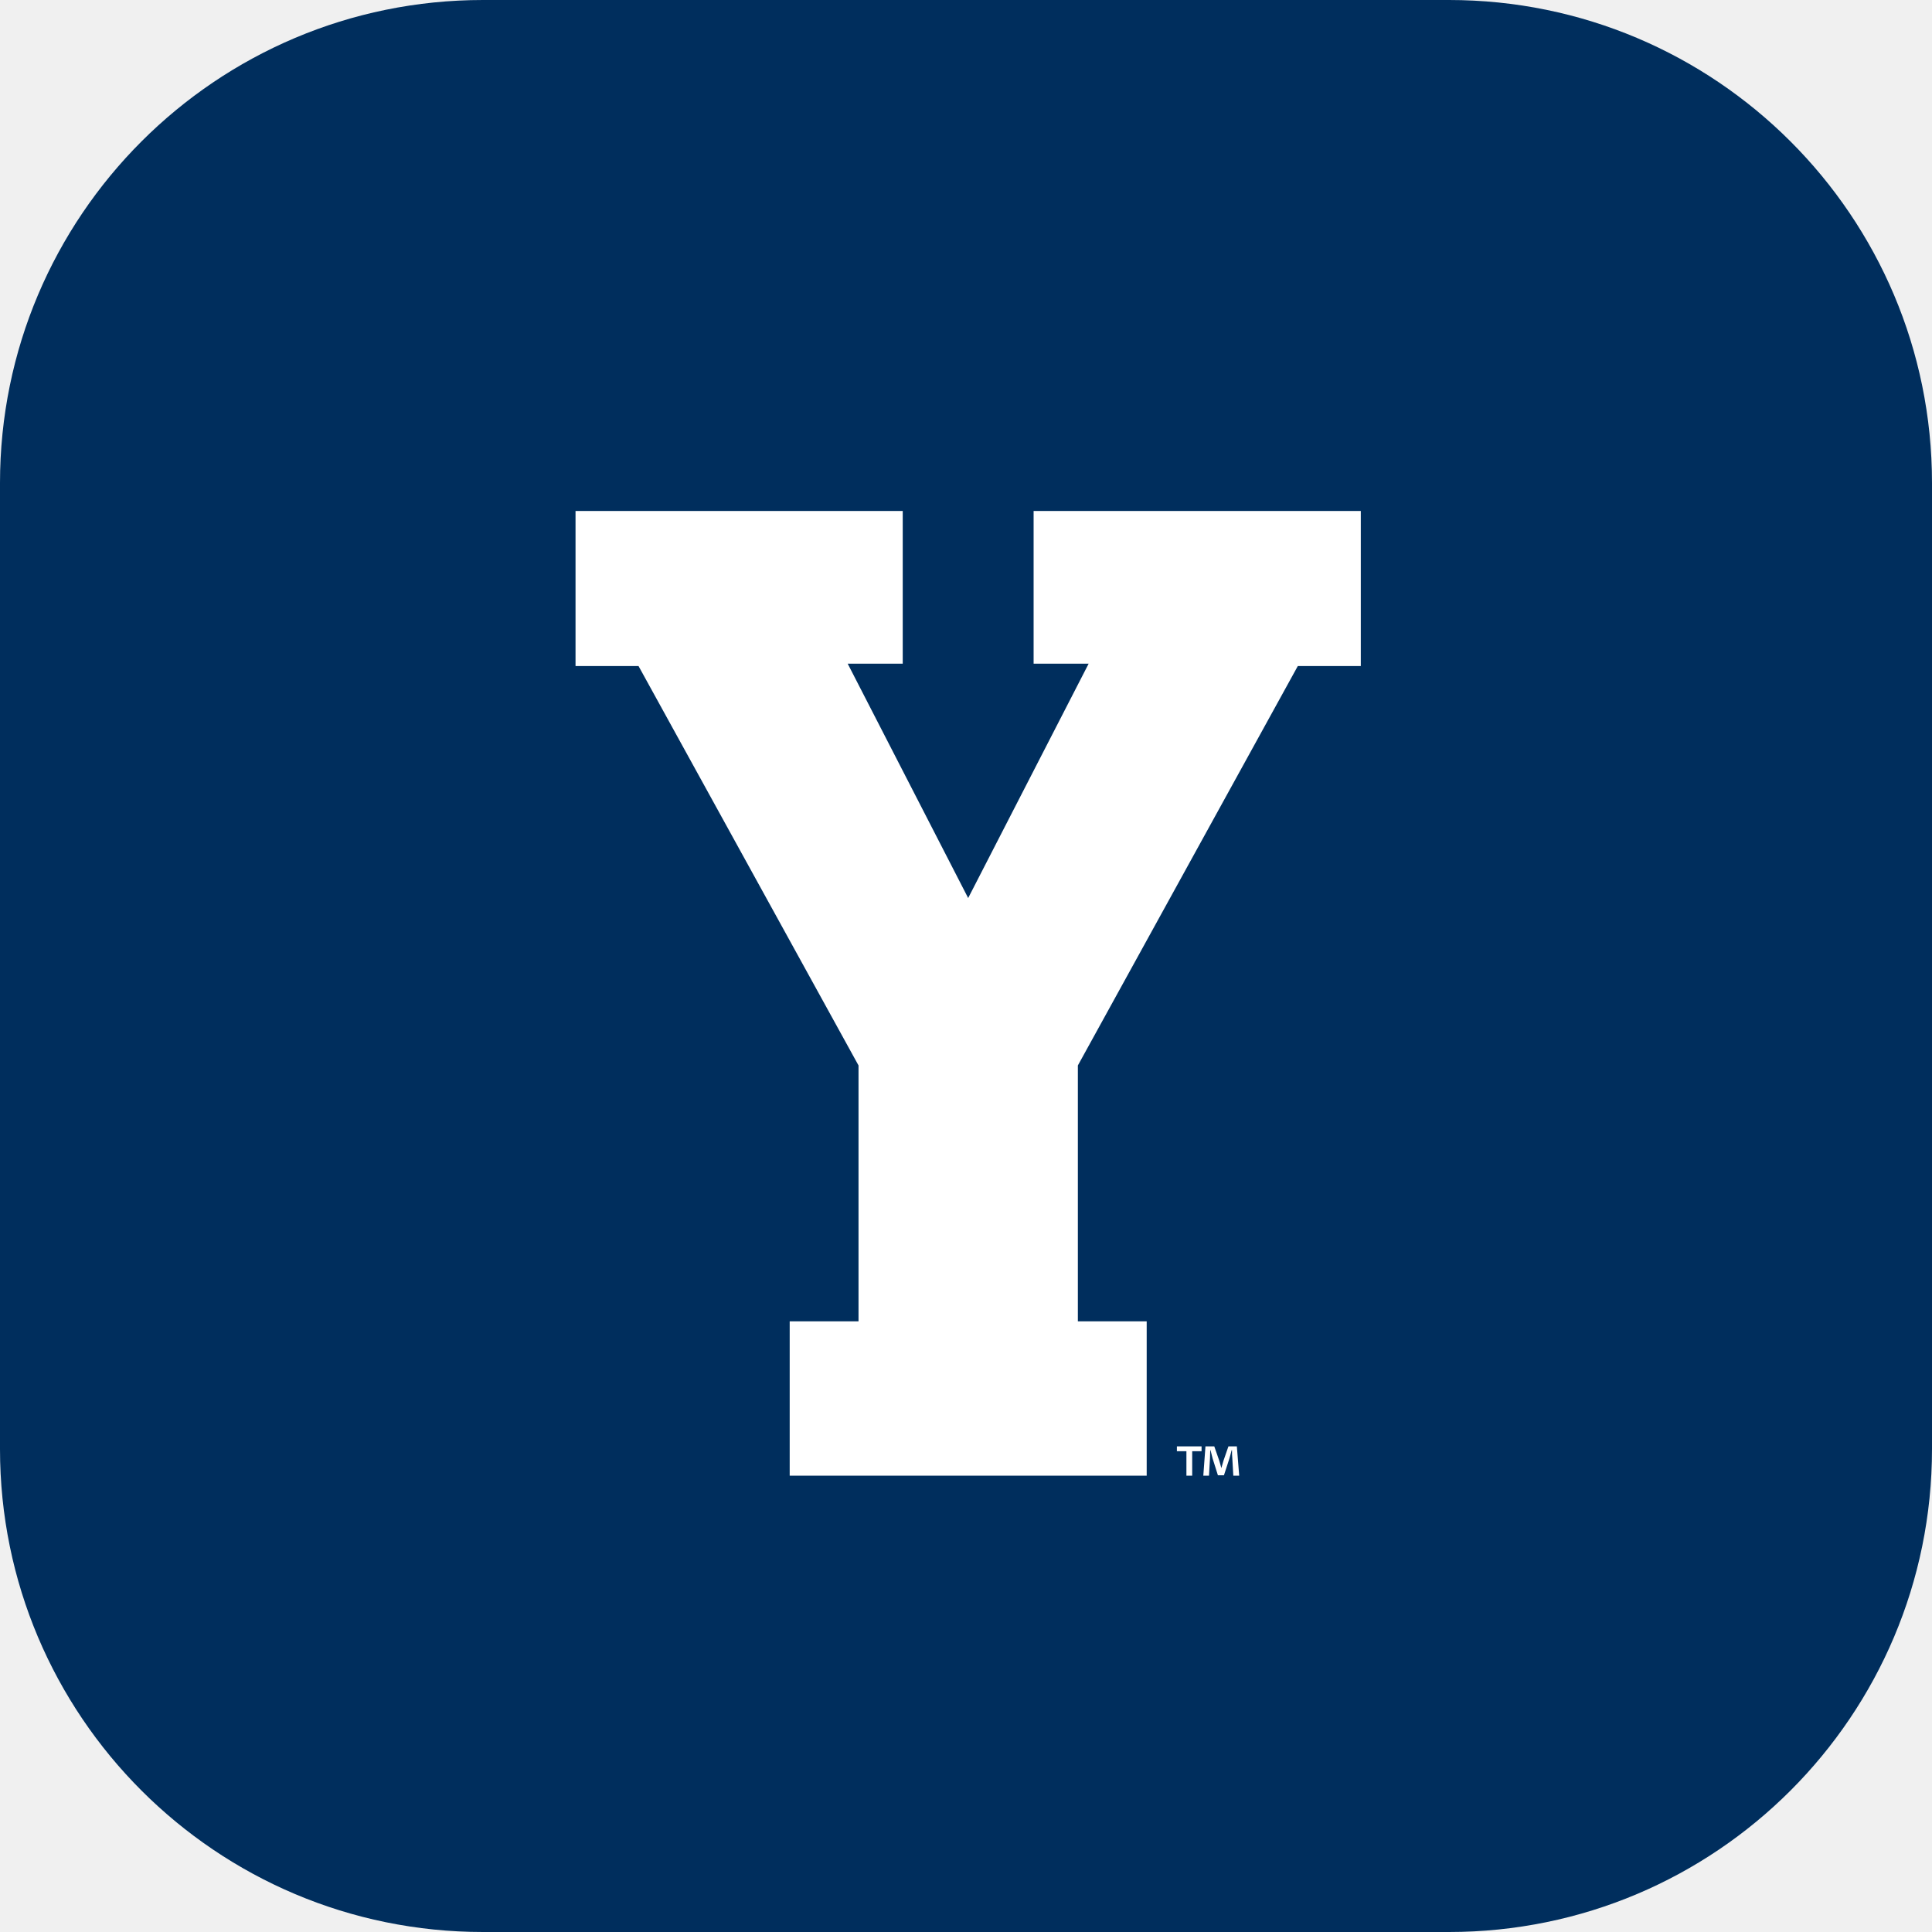
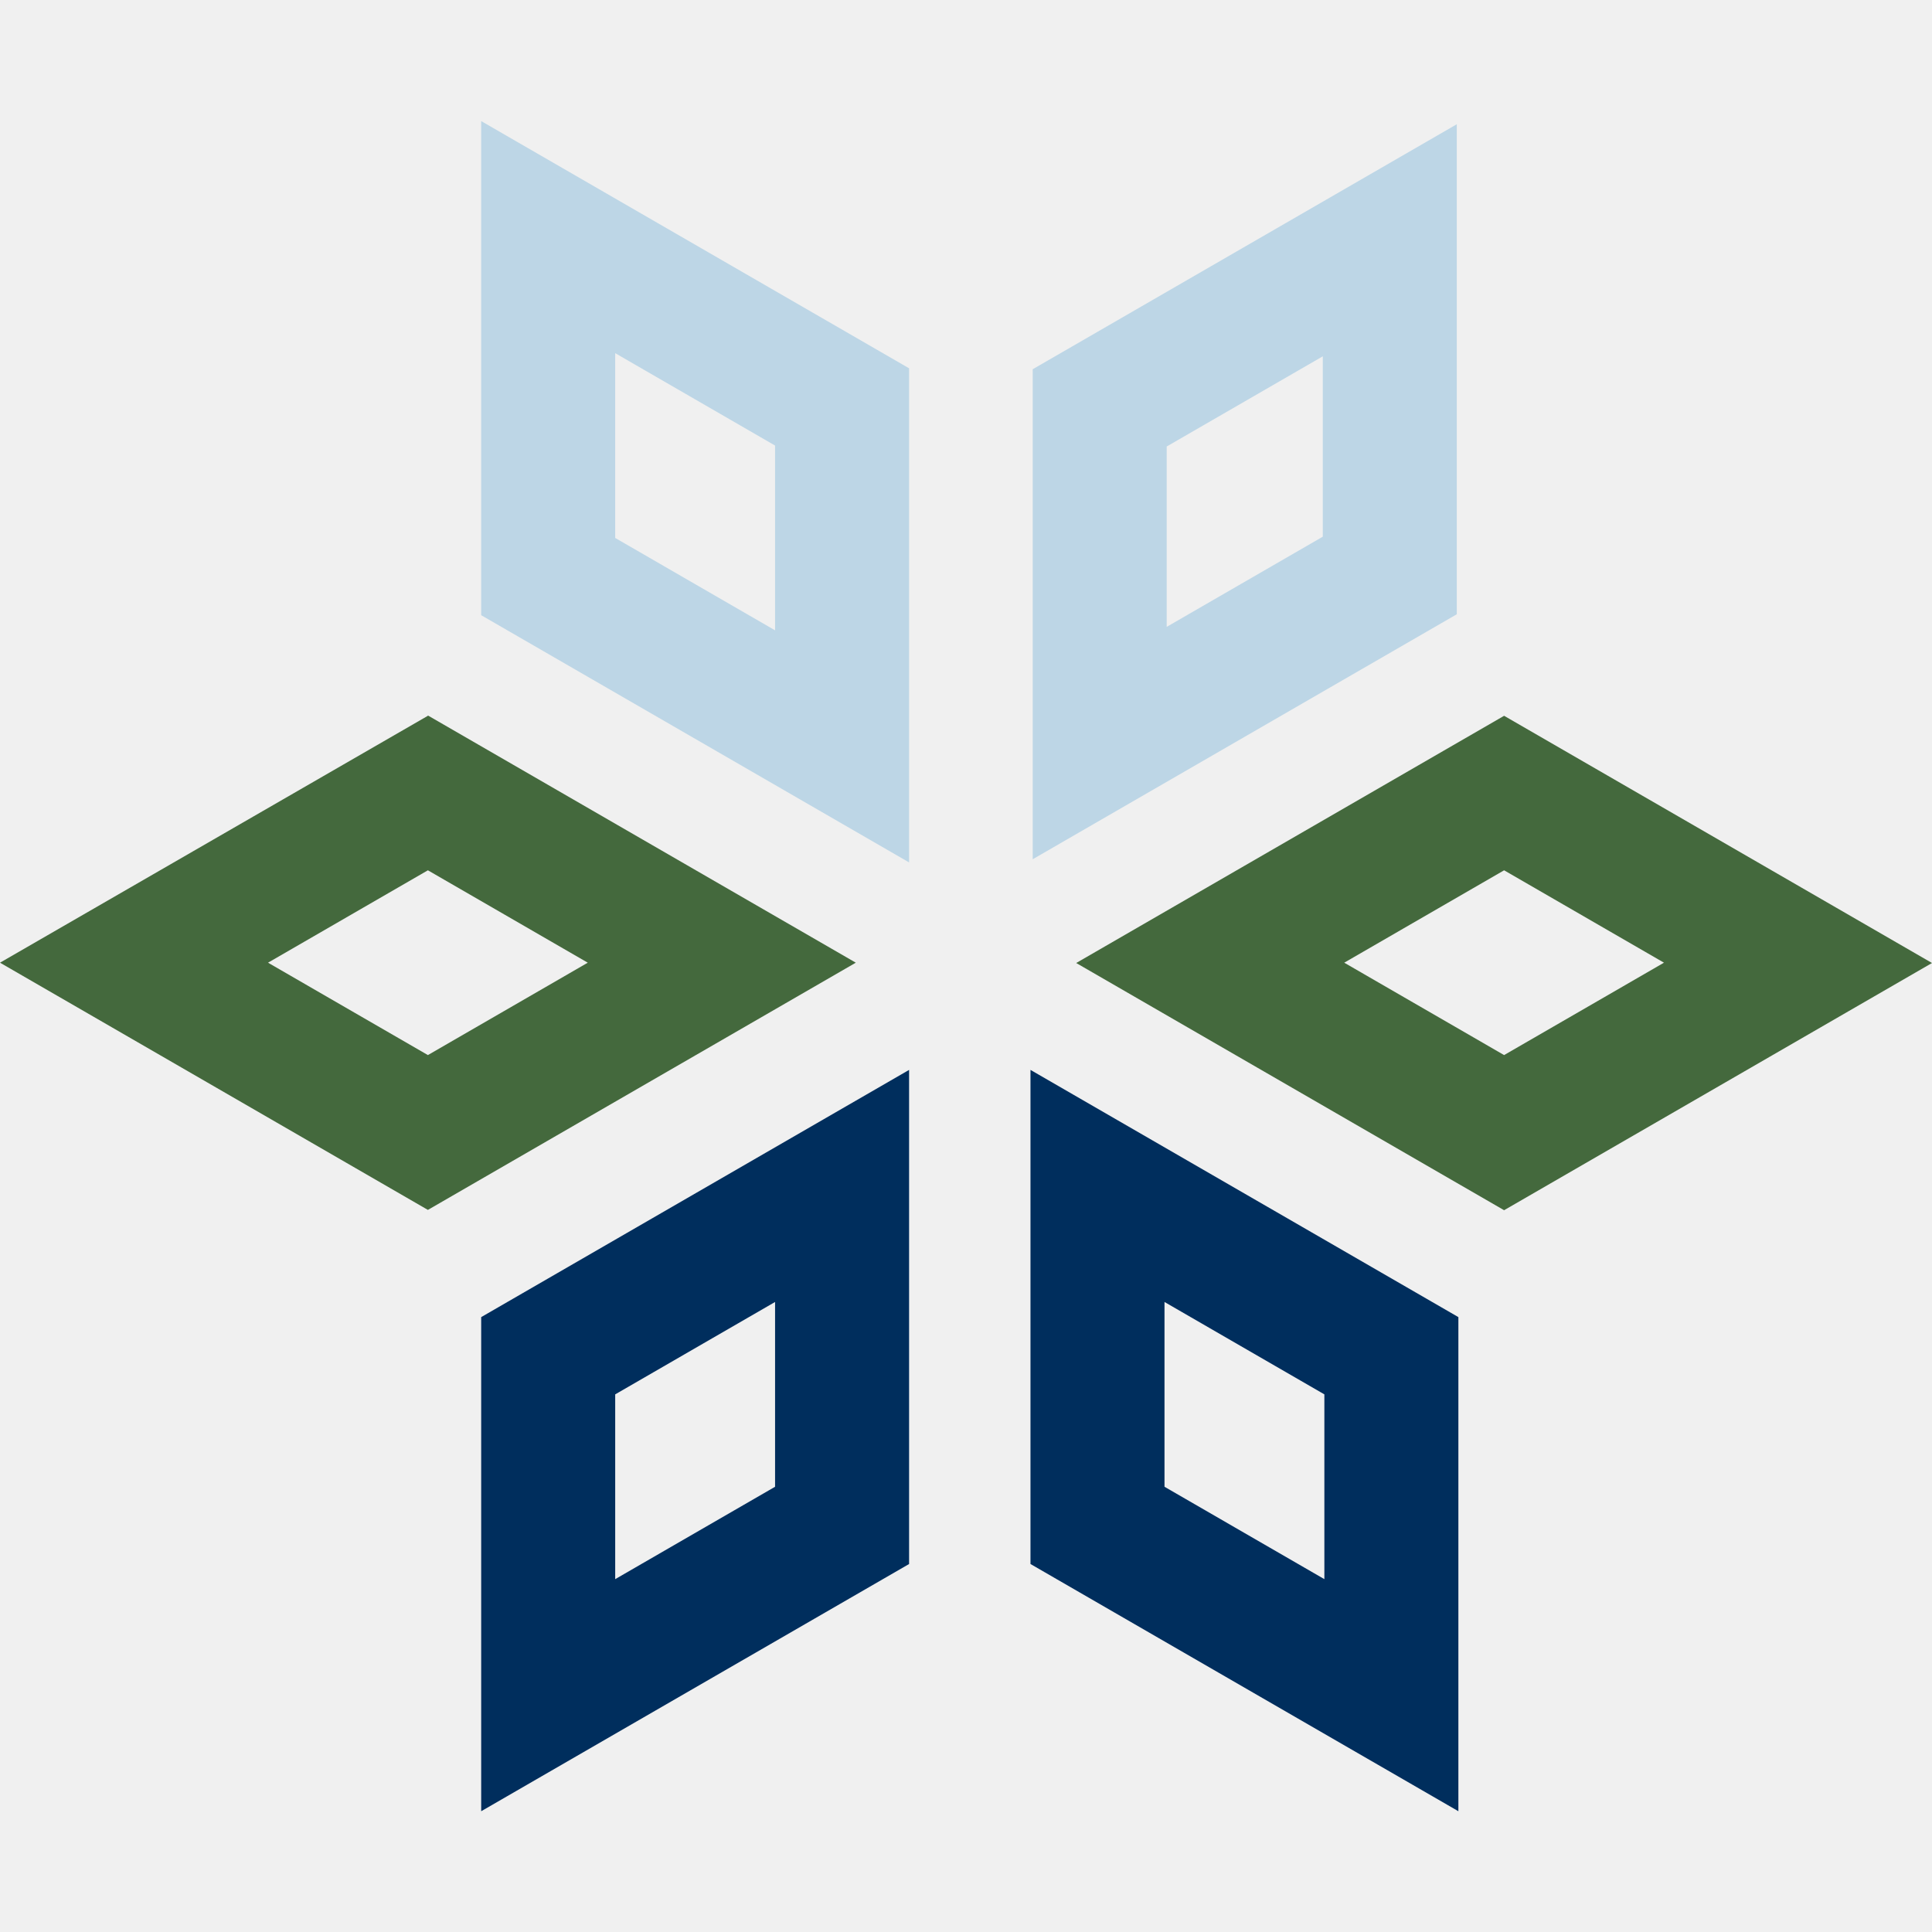
<svg xmlns="http://www.w3.org/2000/svg" version="1.1" width="1000" height="1000">
-   <g clip-path="url(#SvgjsClipPath1036)">
-     <rect width="1000" height="1000" fill="#002e5d" />
-     <g transform="matrix(2.579694,0,0,2.579694,157.7133,150)">
-       <svg version="1.1" width="265.37" height="271.35">
-         <svg id="Layer_1_copy" data-name="Layer 1 copy" viewBox="0 0 265.37 271.35">
-           <defs>
-             <style>.cls-1{fill:#fff;}</style>
-             <clipPath id="SvgjsClipPath1036">
-               <rect width="1000" height="1000" x="0" y="0" rx="250" ry="250" />
-             </clipPath>
-           </defs>
-           <g id="BYU_Block_Y_Navy" data-name="BYU Block Y Navy">
-             <polygon class="cls-1" points="146.25 44.38 146.25 75.02 157.29 75.02 133.12 122.04 108.95 75.02 119.99 75.02 119.99 44.38 54.34 44.38 54.34 75.49 66.98 75.49 111.12 155.63 111.12 206.97 97.31 206.97 97.31 237.94 168.94 237.94 168.94 206.97 155.13 206.97 155.13 155.63 199.26 75.49 211.9 75.49 211.9 44.38 146.25 44.38" />
-             <polygon class="cls-1" points="175 233.03 176.91 233.03 176.91 237.94 178.07 237.94 178.07 233.03 179.95 233.03 179.95 232.06 175 232.06 175 233.03" />
-             <path class="cls-1" d="M185.34,232.06l-1,2.89c-.13.43-.27.94-.42,1.47h0c-.15-.6-.28-1-.42-1.49l-1-2.87h-1.77l-.43,5.88h1.14l.2-3.47c0-.53.05-1.09.05-1.64h.06c.14.53.32,1.23.42,1.67l1.06,3.36h1.21l1.06-3.26c.18-.54.34-1.24.48-1.77h.08c0,.63,0,1.2.06,1.64l.2,3.47h1.18l-.47-5.88Z" />
-           </g>
-         </svg>
-       </svg>
-     </g>
+   <style>
+     #light-icon {
+       display: inline;
+     }
+     #dark-icon {
+       display: none;
+     }
+ 
+     @media (prefers-color-scheme: dark) {
+       #light-icon {
+         display: none;
+       }
+       #dark-icon {
+         display: inline;
+       }
+     }
+   </style>
+   <g id="light-icon">
+     <svg version="1.1" width="1000" height="1000">
+       <g>
+         <g transform="matrix(16.3212,0,0,16.3212,-5.684341886080802e-14,62.67341)">
+           <svg version="1.1" width="61.27" height="53.59">
+             <svg id="Layer_2" data-name="Layer 2" viewBox="0 0 61.27 53.59">
+               <defs>
+                 <style>
+       .cls-1 {
+         fill: #bdd6e6;
+       }
+ 
+       .cls-2 {
+         fill: #44693d;
+       }
+ 
+       .cls-3 {
+         fill: #002e5d;
+       }
+     </style>
+               </defs>
+               <g id="Layer_1-2" data-name="Layer 1">
+                 <path class="cls-1" d="M19.51,7.36l5.07,2.93v5.86l-5.07-2.93v-5.86M15.26,0v15.67l13.57,7.84V7.84L15.26,0h0Z" />
+                 <path class="cls-2" d="M13.57,23.76l5.07,2.93-5.07,2.93-5.07-2.93,5.07-2.93M13.57,18.86L0,26.69l13.57,7.84,13.57-7.84-13.57-7.84h0Z" />
+                 <path class="cls-2" d="M47.7,23.76l5.07,2.93-5.07,2.93-5.07-2.93,5.07-2.93M47.7,18.86l-13.57,7.84,13.57,7.84,13.57-7.84-13.57-7.84h0Z" />
+                 <path class="cls-3" d="M36.93,37.45l5.07,2.93v5.86l-5.07-2.93v-5.86M32.68,30.09v15.67l13.57,7.84v-15.67l-13.57-7.84h0Z" />
+                 <path class="cls-1" d="M41.95,7.46v5.72l-4.95,2.86v-5.72l4.95-2.86M46.2.1l-13.45,7.77v15.54l13.45-7.77V.1h0Z" />
+                 <path class="cls-3" d="M24.58,37.45v5.86l-5.07,2.93v-5.86l5.07-2.93M28.83,30.09l-13.57,7.84v15.67l13.57-7.84v-15.67h0Z" />
+               </g>
+             </svg>
+           </svg>
+         </g>
+       </g>
+     </svg>
+   </g>
+   <g id="dark-icon">
+     <svg version="1.1" width="1000" height="1000">
+       <g clip-path="url(#SvgjsClipPath1027)">
+         <rect width="1000" height="1000" fill="#ffffff" />
+         <g transform="matrix(16.3212,0,0,16.3212,-5.684341886080802e-14,62.67341)">
+           <svg version="1.1" width="61.27" height="53.59">
+             <svg id="Layer_2" data-name="Layer 2" viewBox="0 0 61.27 53.59">
+               <defs>
+                 <style>
+       .cls-1 {
+         fill: #bdd6e6;
+       }
+ 
+       .cls-2 {
+         fill: #44693d;
+       }
+ 
+       .cls-3 {
+         fill: #002e5d;
+       }
+     </style>
+                 <clipPath id="SvgjsClipPath1027">
+                   <rect width="1000" height="1000" x="0" y="0" rx="200" ry="200" />
+                 </clipPath>
+               </defs>
+               <g id="Layer_1-2" data-name="Layer 1">
+                 <path class="cls-1" d="M19.51,7.36l5.07,2.93v5.86l-5.07-2.93v-5.86M15.26,0v15.67l13.57,7.84V7.84L15.26,0h0Z" />
+                 <path class="cls-2" d="M13.57,23.76l5.07,2.93-5.07,2.93-5.07-2.93,5.07-2.93M13.57,18.86L0,26.69l13.57,7.84,13.57-7.84-13.57-7.84h0Z" />
+                 <path class="cls-2" d="M47.7,23.76l5.07,2.93-5.07,2.93-5.07-2.93,5.07-2.93M47.7,18.86l-13.57,7.84,13.57,7.84,13.57-7.84-13.57-7.84h0Z" />
+                 <path class="cls-3" d="M36.93,37.45l5.07,2.93v5.86l-5.07-2.93v-5.86M32.68,30.09v15.67l13.57,7.84v-15.67l-13.57-7.84h0Z" />
+                 <path class="cls-1" d="M41.95,7.46v5.72l-4.95,2.86v-5.72l4.95-2.86M46.2.1l-13.45,7.77v15.54l13.45-7.77V.1h0Z" />
+                 <path class="cls-3" d="M24.58,37.45v5.86l-5.07,2.93v-5.86l5.07-2.93M28.83,30.09l-13.57,7.84v15.67l13.57-7.84v-15.67h0Z" />
+               </g>
+             </svg>
+           </svg>
+         </g>
+       </g>
+     </svg>
  </g>
</svg>
